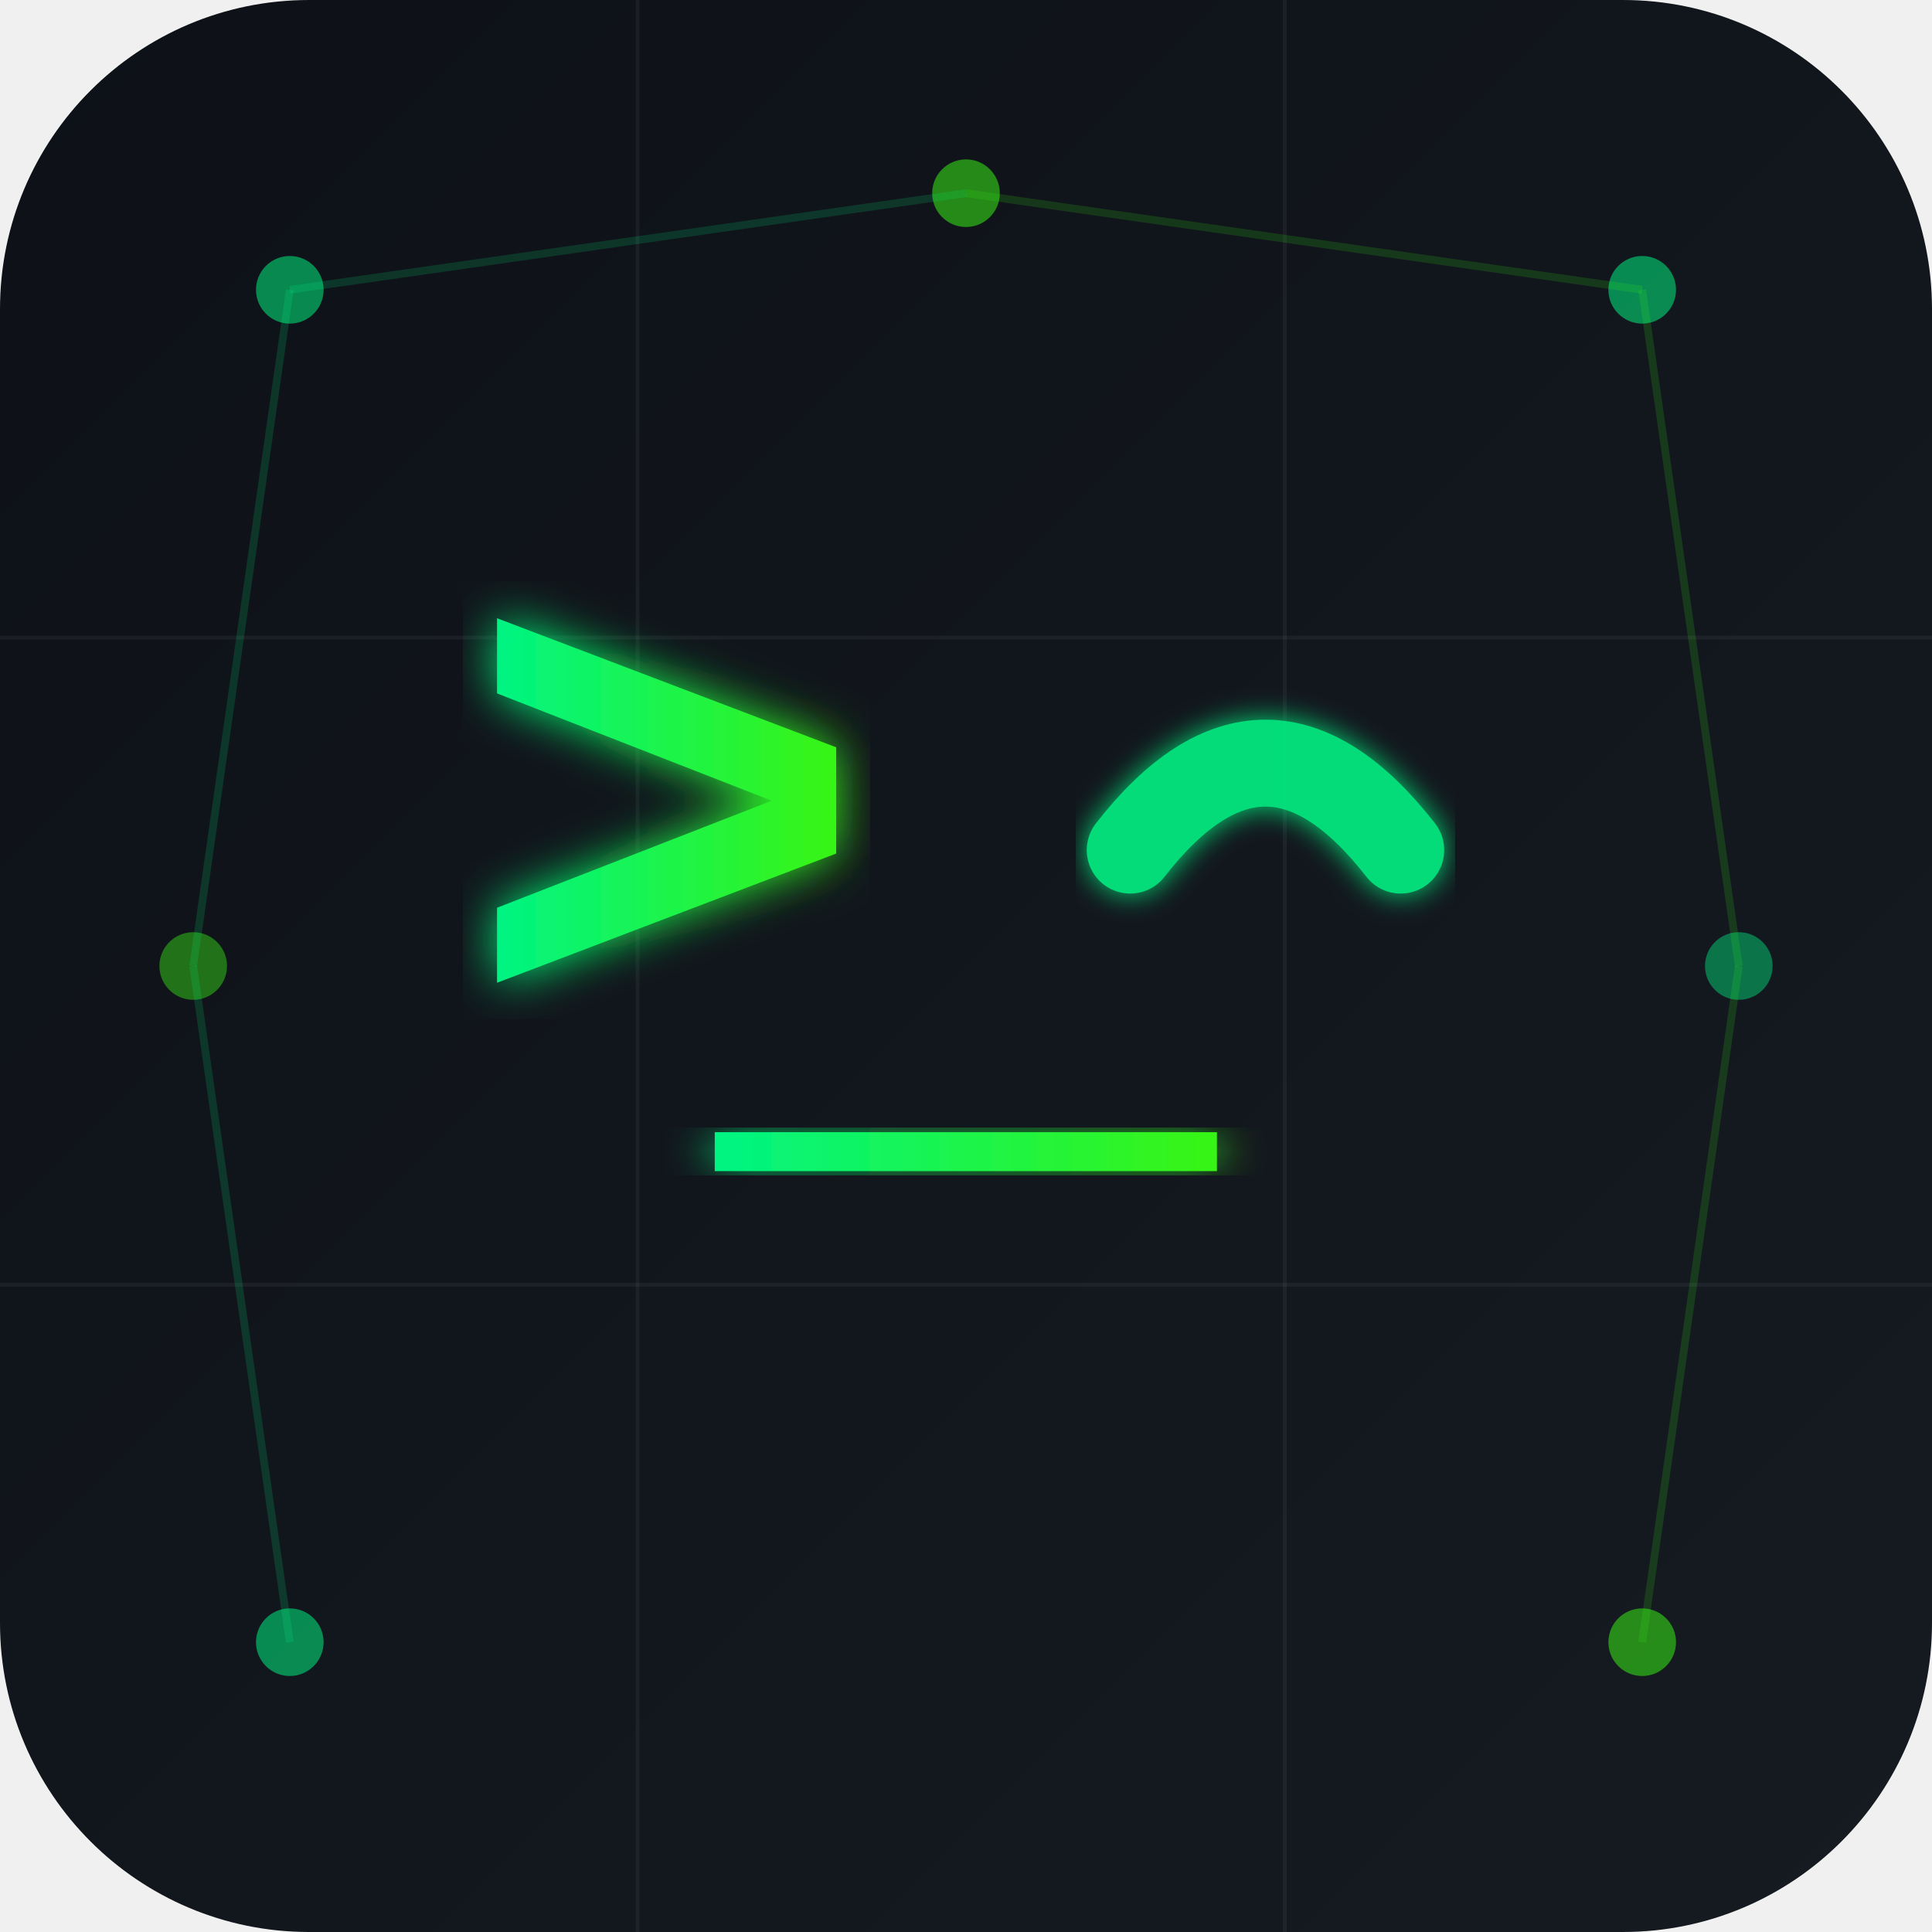
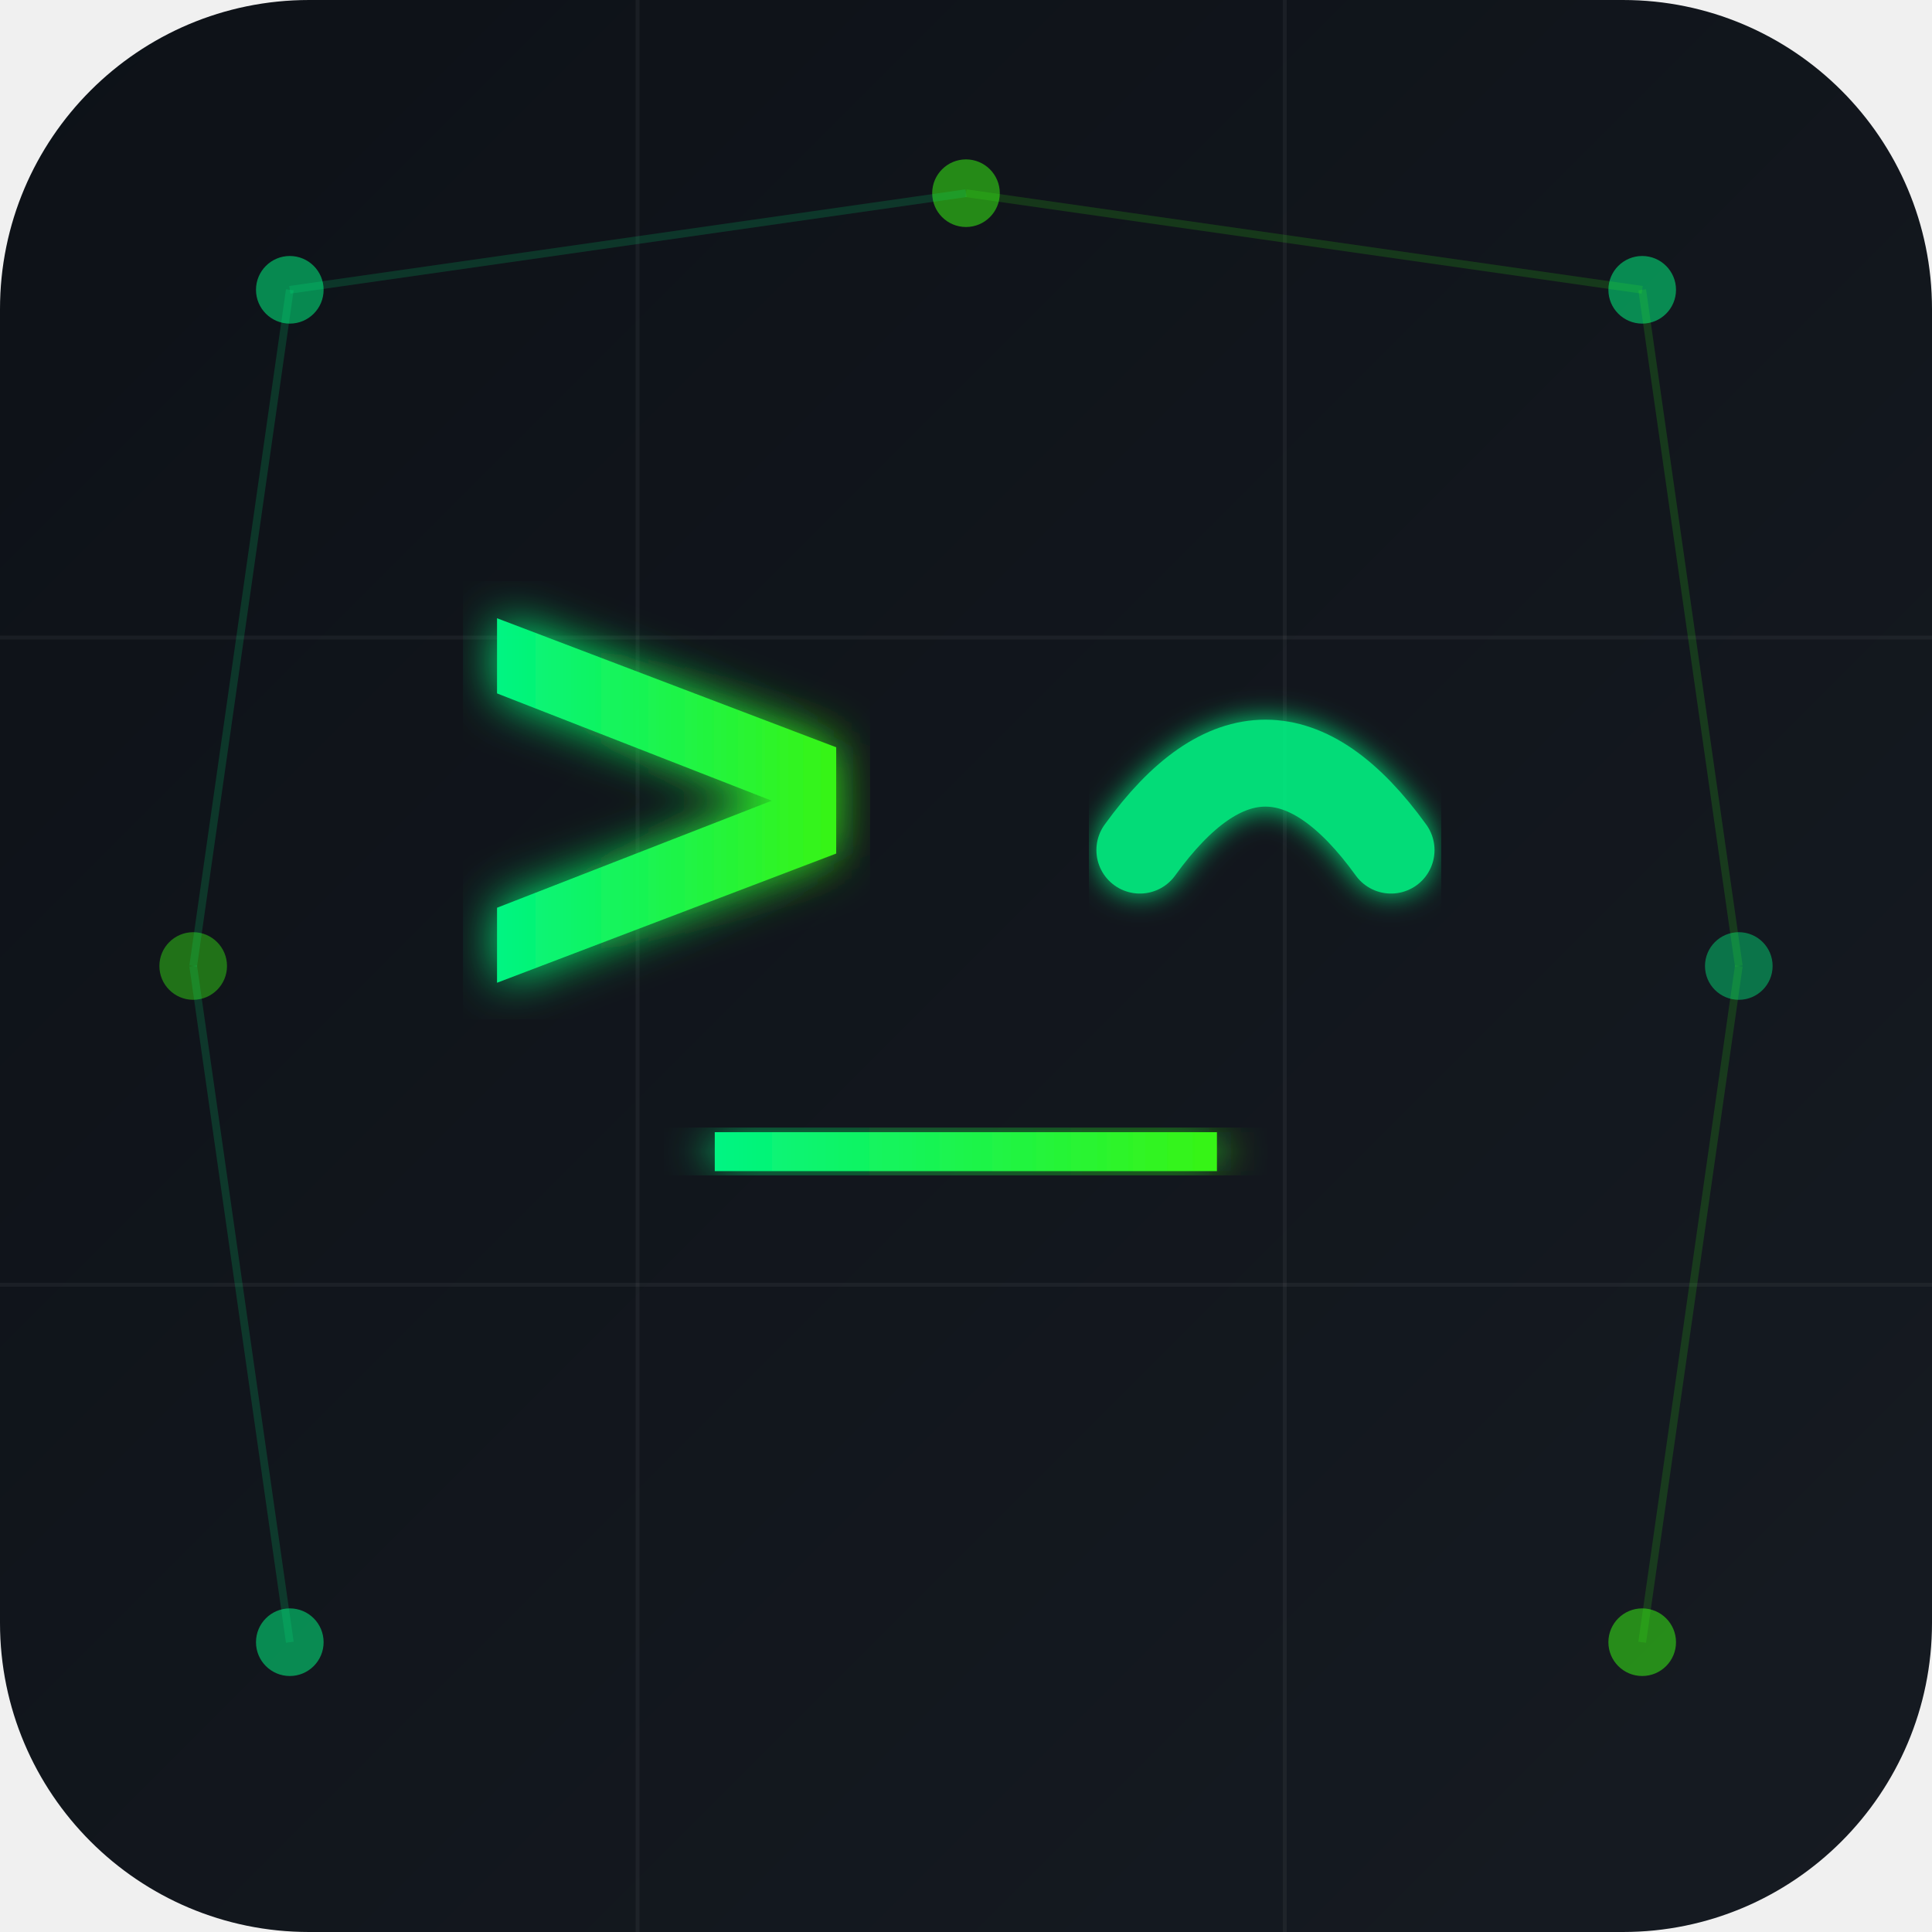
<svg xmlns="http://www.w3.org/2000/svg" viewBox="0 0 200 200" width="200" height="200">
  <defs>
    <linearGradient id="bg" x1="0%" y1="0%" x2="100%" y2="100%">
      <stop offset="0%" style="stop-color:#0d1117" />
      <stop offset="100%" style="stop-color:#161b22" />
    </linearGradient>
    <linearGradient id="prompt" x1="0%" y1="0%" x2="100%" y2="0%">
      <stop offset="0%" style="stop-color:#00ff88" />
      <stop offset="100%" style="stop-color:#39ff14" />
    </linearGradient>
    <filter id="arcglow" x="-20%" y="-100%" width="140%" height="300%">
      <feGaussianBlur stdDeviation="1.5" result="blur" />
      <feMerge>
        <feMergeNode in="blur" />
        <feMergeNode in="SourceGraphic" />
      </feMerge>
    </filter>
    <filter id="glow">
      <feGaussianBlur stdDeviation="2.5" result="blur" />
      <feMerge>
        <feMergeNode in="blur" />
        <feMergeNode in="SourceGraphic" />
      </feMerge>
    </filter>
  </defs>
  <rect width="200" height="200" rx="32" fill="url(#bg)" />
  <line x1="0" y1="66" x2="200" y2="66" stroke="#ffffff" stroke-width="0.4" opacity="0.05" />
  <line x1="0" y1="133" x2="200" y2="133" stroke="#ffffff" stroke-width="0.4" opacity="0.05" />
  <line x1="66" y1="0" x2="66" y2="200" stroke="#ffffff" stroke-width="0.4" opacity="0.05" />
  <line x1="133" y1="0" x2="133" y2="200" stroke="#ffffff" stroke-width="0.4" opacity="0.05" />
  <circle cx="30" cy="30" r="3.5" fill="#00ff88" opacity="0.5" />
  <circle cx="100" cy="20" r="3.5" fill="#39ff14" opacity="0.5" />
  <circle cx="170" cy="30" r="3.5" fill="#00ff88" opacity="0.5" />
  <circle cx="170" cy="170" r="3.5" fill="#39ff14" opacity="0.5" />
  <circle cx="30" cy="170" r="3.5" fill="#00ff88" opacity="0.5" />
  <circle cx="20" cy="100" r="3.5" fill="#39ff14" opacity="0.4" />
  <circle cx="180" cy="100" r="3.5" fill="#00ff88" opacity="0.4" />
  <line x1="30" y1="30" x2="100" y2="20" stroke="#00ff88" stroke-width="0.8" opacity="0.15" />
  <line x1="100" y1="20" x2="170" y2="30" stroke="#39ff14" stroke-width="0.8" opacity="0.15" />
  <line x1="30" y1="30" x2="20" y2="100" stroke="#00ff88" stroke-width="0.8" opacity="0.15" />
  <line x1="170" y1="30" x2="180" y2="100" stroke="#39ff14" stroke-width="0.8" opacity="0.15" />
  <line x1="20" y1="100" x2="30" y2="170" stroke="#00ff88" stroke-width="0.8" opacity="0.15" />
  <line x1="180" y1="100" x2="170" y2="170" stroke="#39ff14" stroke-width="0.8" opacity="0.15" />
  <text x="100" y="112" text-anchor="middle" font-family="'SF Mono','Fira Code','Courier New',monospace" font-size="86" font-weight="700" fill="url(#prompt)" filter="url(#glow)" opacity="0.95">_</text>
-   <path d="M 117,88 Q 131,70 145,88" fill="none" stroke="#00ff88" stroke-width="9" stroke-linecap="round" filter="url(#arcglow)" opacity="0.85" />
+   <path d="M 118,88 Q 131,70 144,88" fill="none" stroke="#00ff88" stroke-width="9" stroke-linecap="round" filter="url(#arcglow)" opacity="0.85" />
  <text x="48" y="106" text-anchor="start" font-family="'SF Mono','Fira Code','Courier New',monospace" font-size="70" font-weight="700" fill="url(#prompt)" filter="url(#glow)" opacity="0.95">&gt;</text>
</svg>
